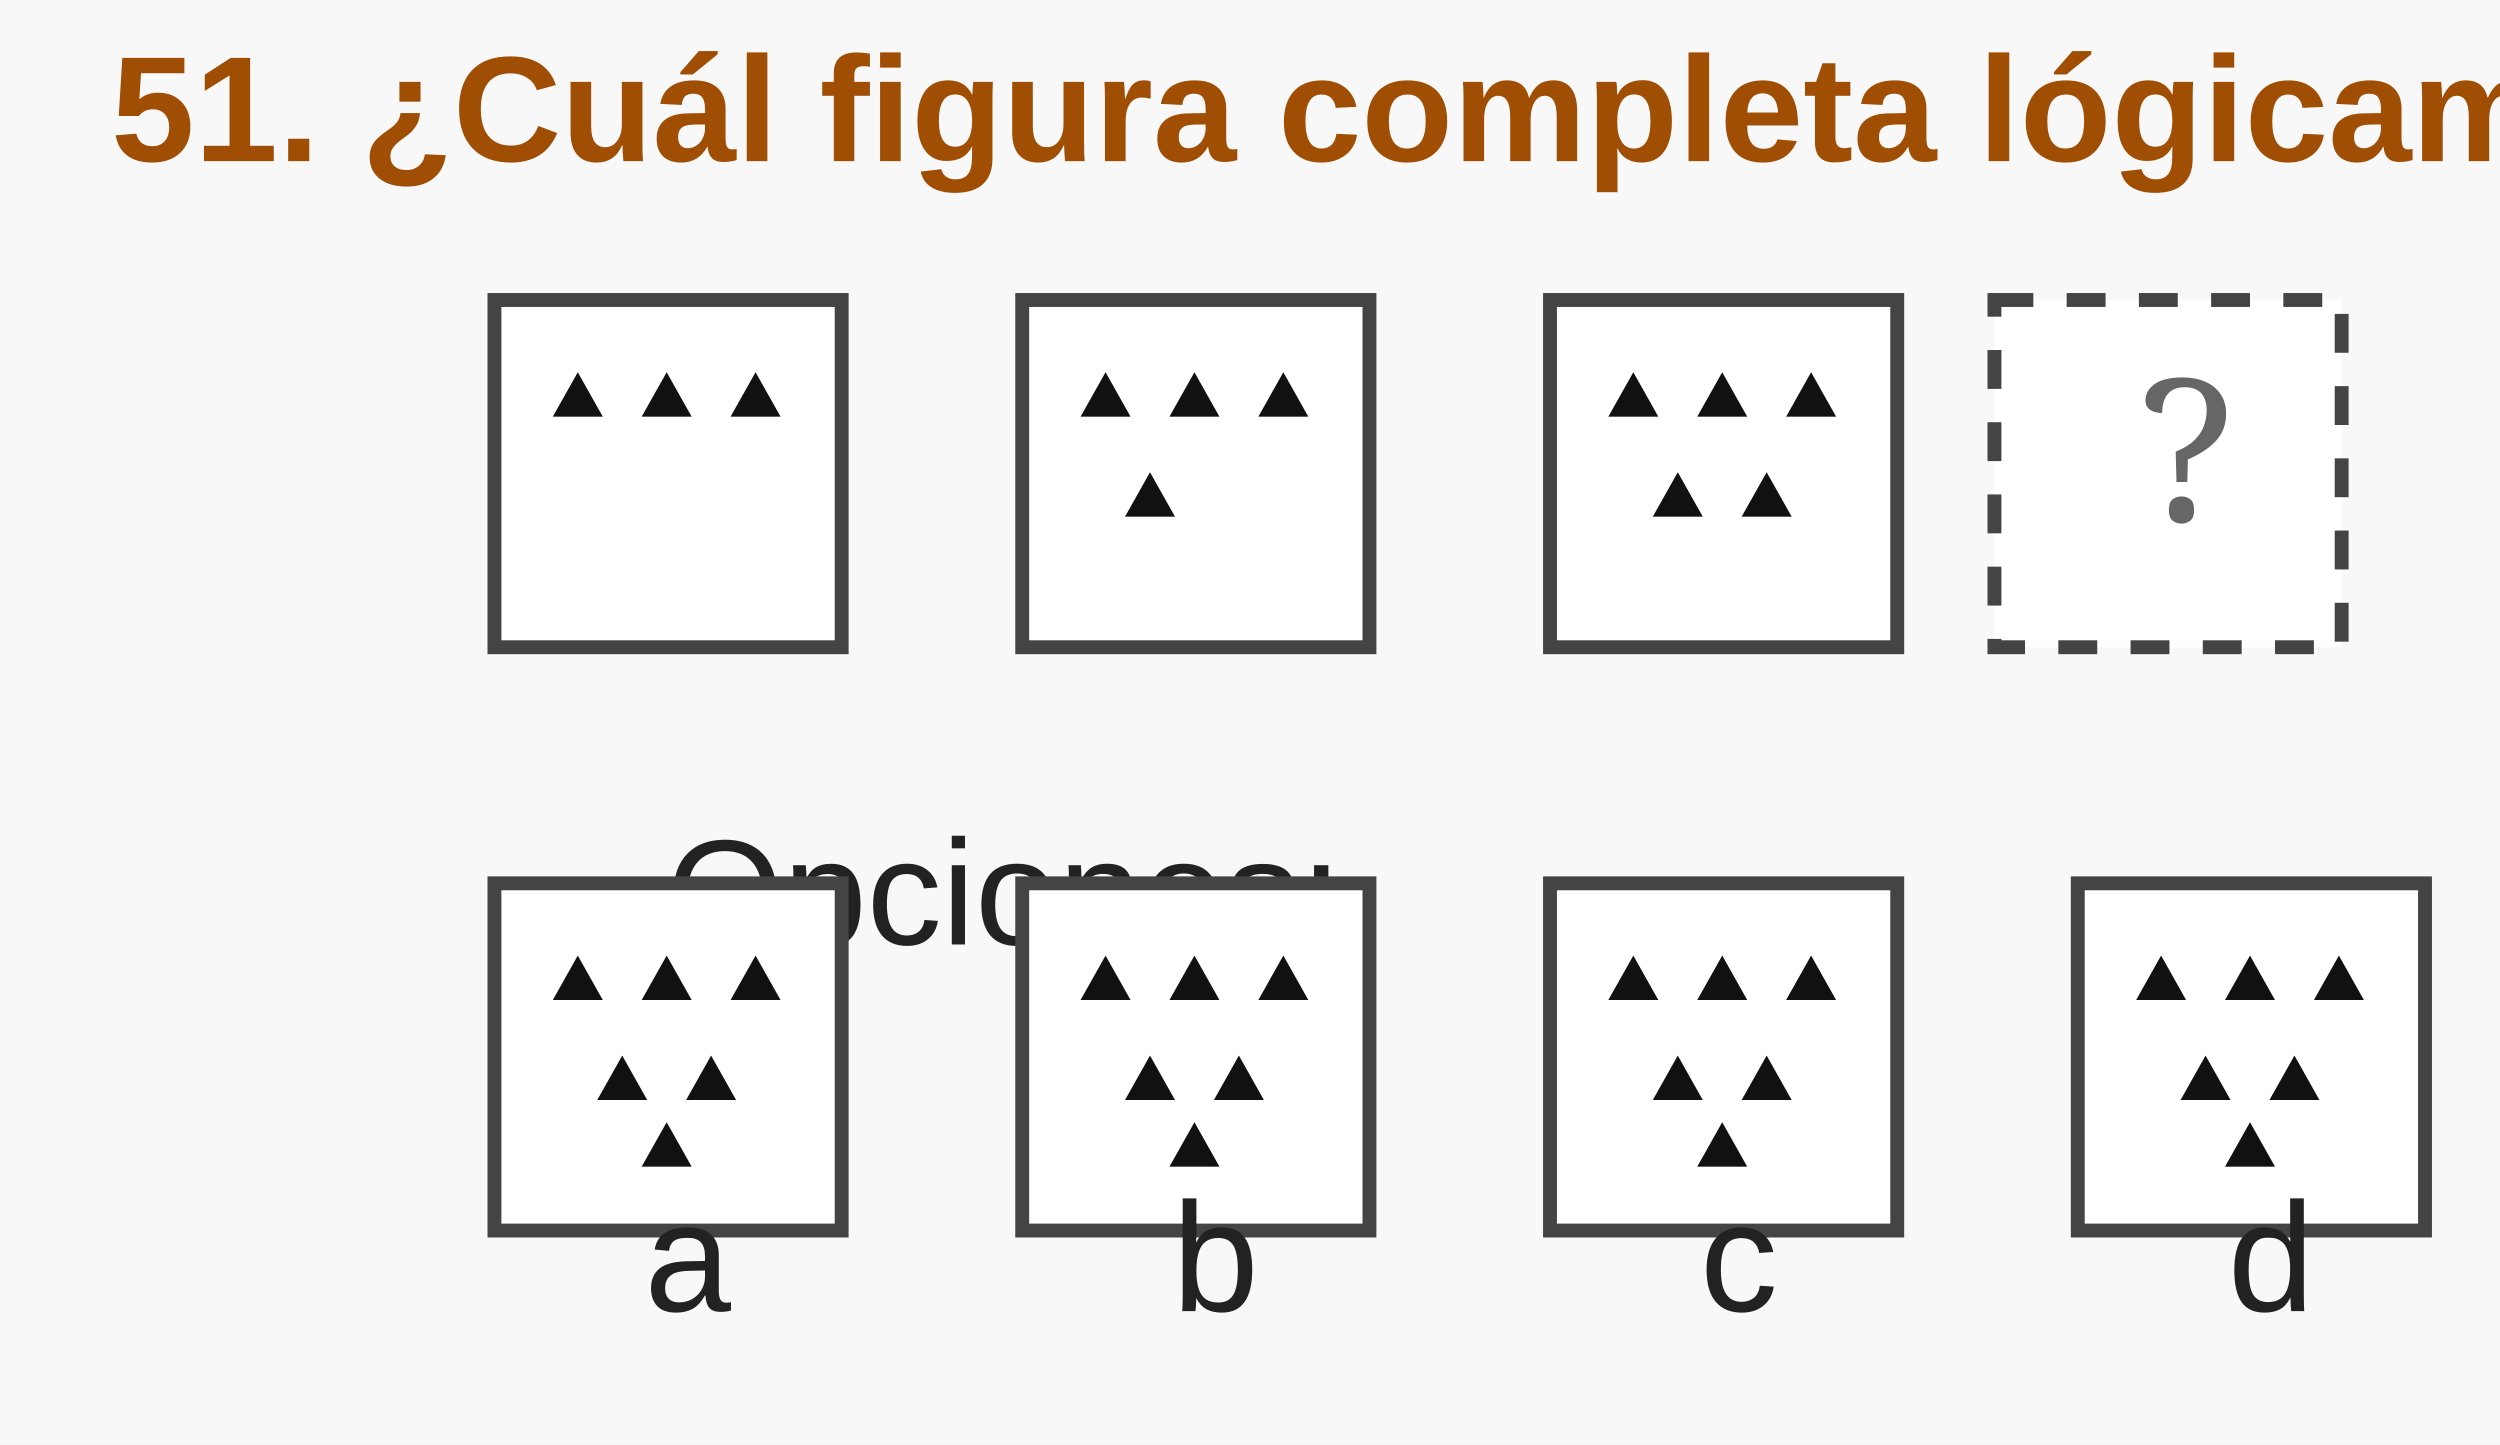
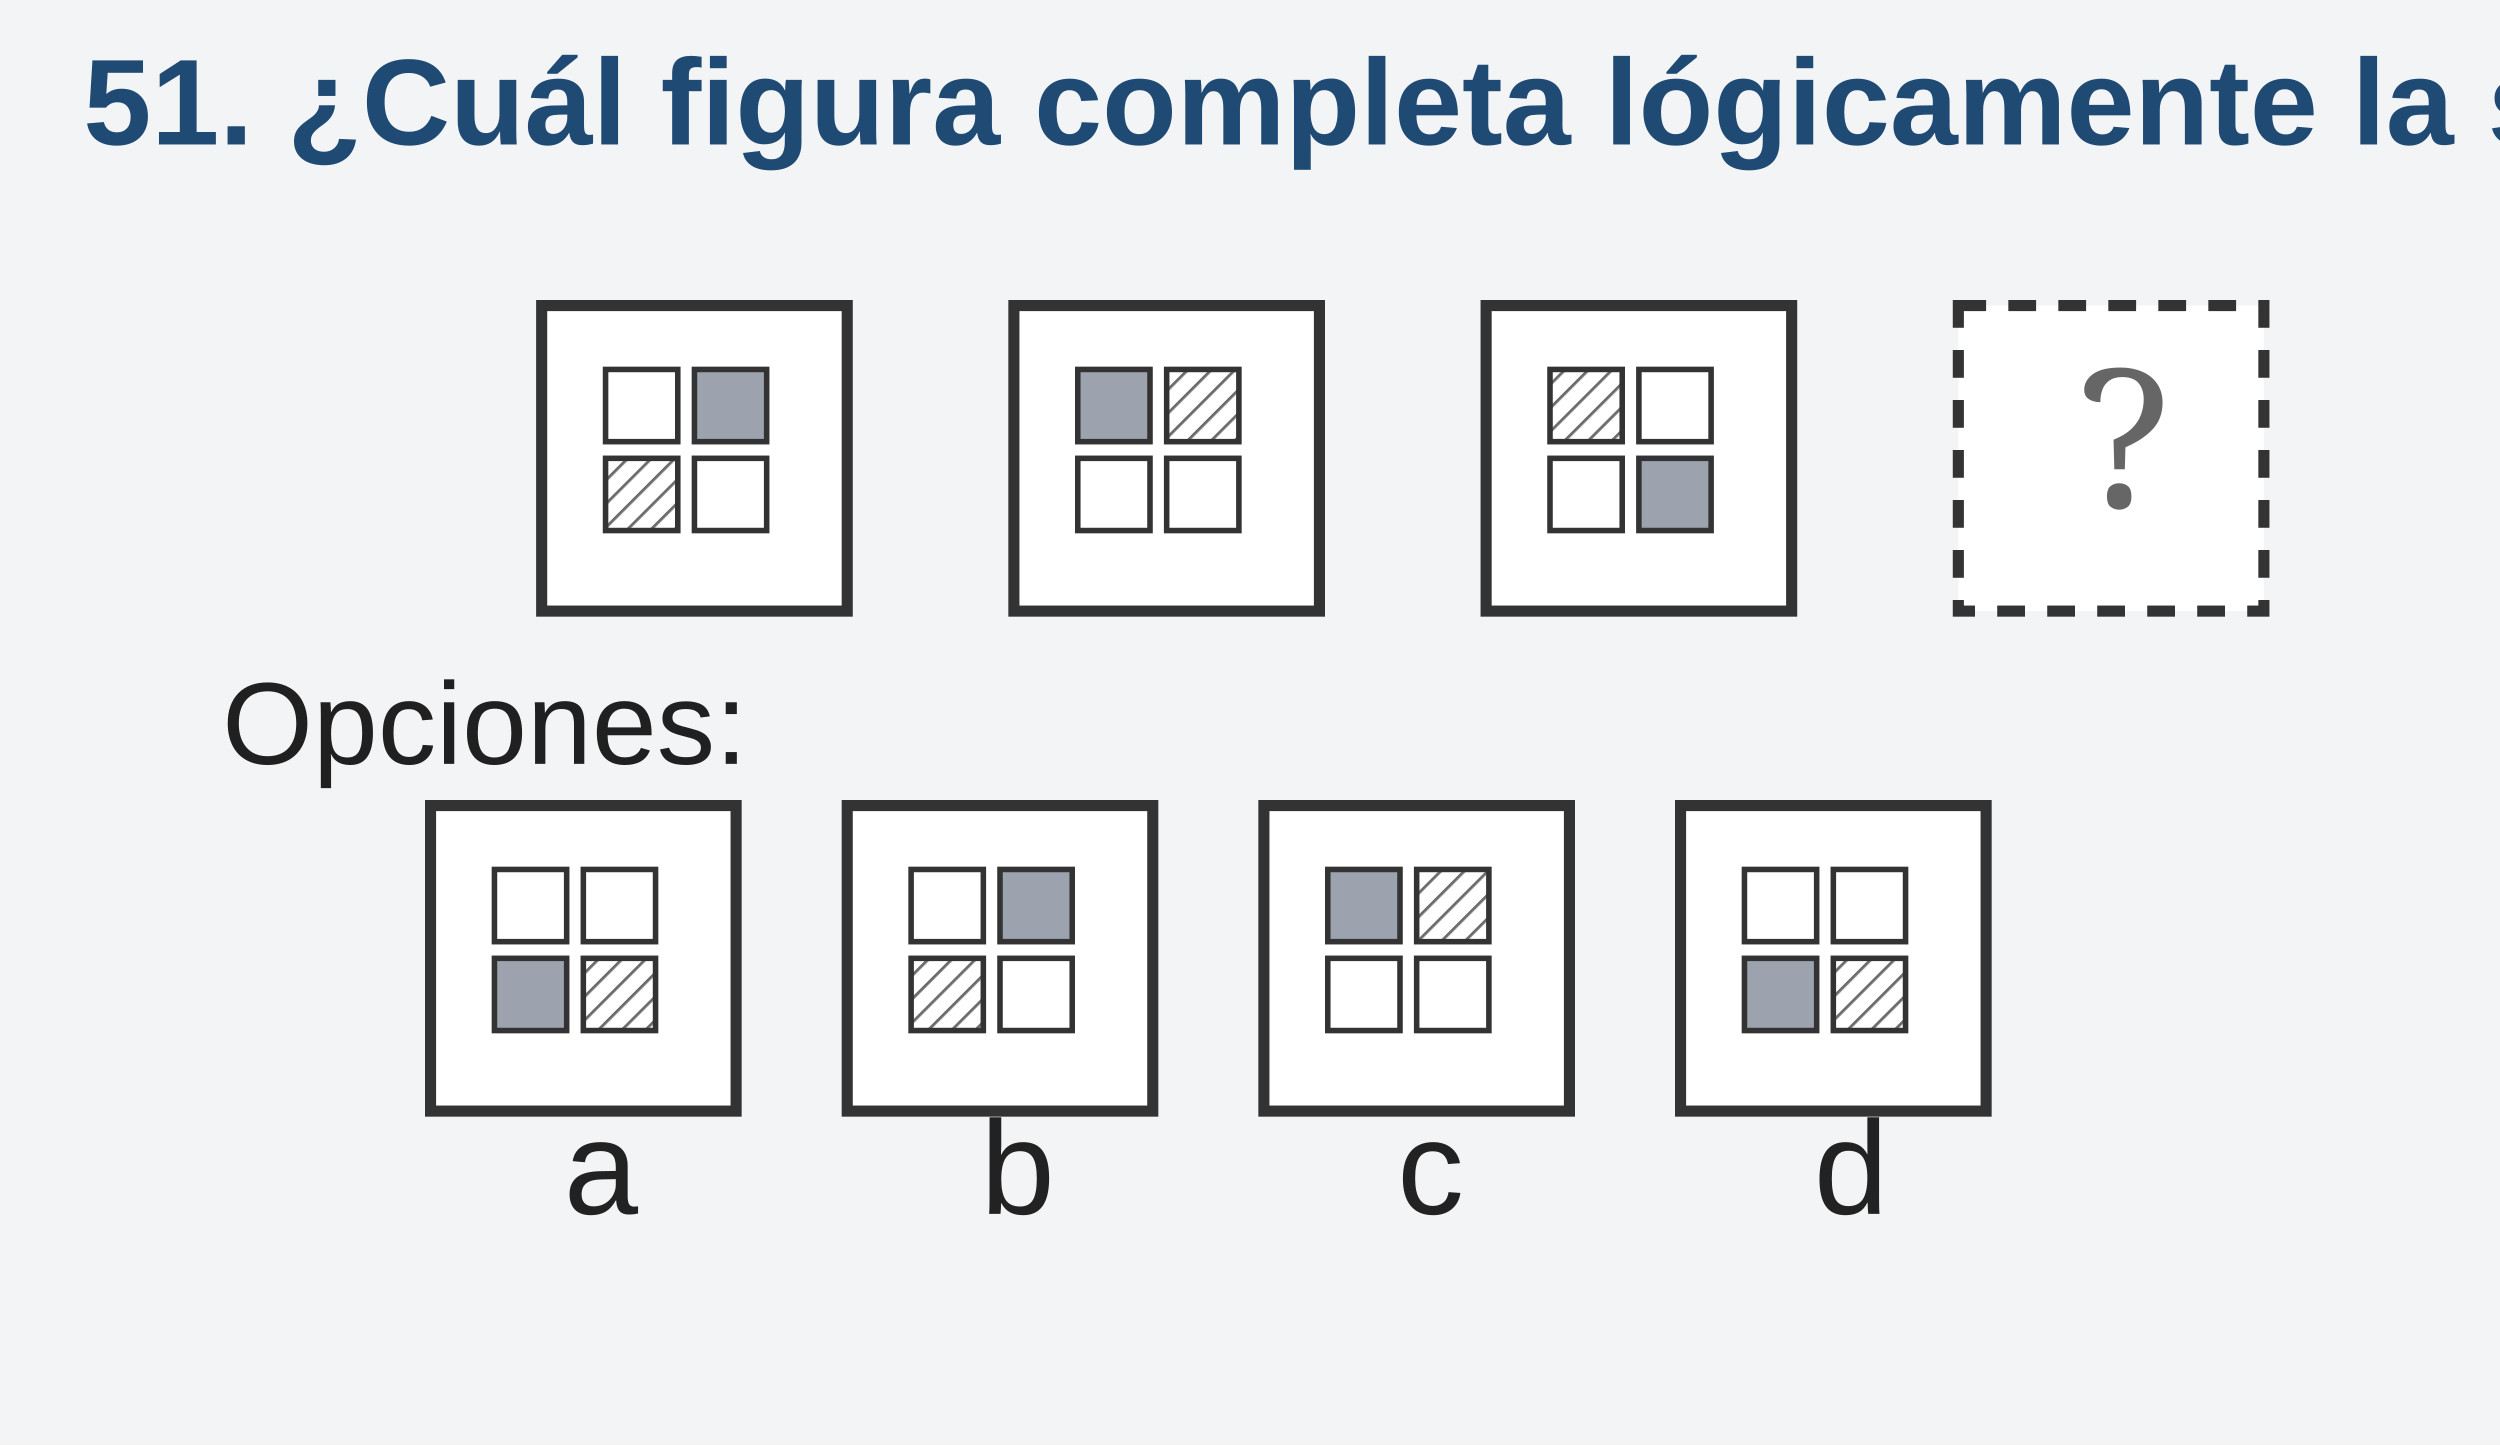
<svg xmlns="http://www.w3.org/2000/svg" width="900" height="520" viewBox="0 0 900 520">
-   <rect width="100%" height="100%" fill="#f8f8f8" />
-   <text x="40" y="58" font-family="Arial" font-size="54" font-weight="700" fill="#a14e05">51. ¿Cuál figura completa lógicamente la serie?</text>
-   <text x="240" y="340" font-family="Arial" font-size="54" fill="#222">Opciones:</text>
-   <rect x="178" y="108" width="125" height="125" fill="white" stroke="#444" stroke-width="5" />
-   <polygon points="208,134 199,150 217,150" fill="#111" />
-   <polygon points="240,134 231,150 249,150" fill="#111" />
-   <polygon points="272,134 263,150 281,150" fill="#111" />
-   <rect x="368" y="108" width="125" height="125" fill="white" stroke="#444" stroke-width="5" />
-   <polygon points="398,134 389,150 407,150" fill="#111" />
-   <polygon points="430,134 421,150 439,150" fill="#111" />
-   <polygon points="462,134 453,150 471,150" fill="#111" />
-   <polygon points="414,170 405,186 423,186" fill="#111" />
-   <rect x="558" y="108" width="125" height="125" fill="white" stroke="#444" stroke-width="5" />
-   <polygon points="588,134 579,150 597,150" fill="#111" />
-   <polygon points="620,134 611,150 629,150" fill="#111" />
-   <polygon points="652,134 643,150 661,150" fill="#111" />
-   <polygon points="604,170 595,186 613,186" fill="#111" />
-   <polygon points="636,170 627,186 645,186" fill="#111" />
-   <rect x="718" y="108" width="125" height="125" fill="white" stroke="#444" stroke-width="5" stroke-dasharray="14 12" />
-   <text x="770" y="188" font-family="Georgia" font-size="72" fill="#666">?</text>
-   <rect x="178" y="318" width="125" height="125" fill="white" stroke="#444" stroke-width="5" />
-   <polygon points="208,344 199,360 217,360" fill="#111" />
-   <polygon points="240,344 231,360 249,360" fill="#111" />
-   <polygon points="272,344 263,360 281,360" fill="#111" />
-   <polygon points="224,380 215,396 233,396" fill="#111" />
-   <polygon points="256,380 247,396 265,396" fill="#111" />
-   <polygon points="240,404 231,420 249,420" fill="#111" />
-   <text x="232" y="472" font-family="Arial" font-size="56" fill="#222">a</text>
-   <rect x="368" y="318" width="125" height="125" fill="white" stroke="#444" stroke-width="5" />
-   <polygon points="398,344 389,360 407,360" fill="#111" />
-   <polygon points="430,344 421,360 439,360" fill="#111" />
-   <polygon points="462,344 453,360 471,360" fill="#111" />
-   <polygon points="414,380 405,396 423,396" fill="#111" />
-   <polygon points="446,380 437,396 455,396" fill="#111" />
-   <polygon points="430,404 421,420 439,420" fill="#111" />
-   <text x="422" y="472" font-family="Arial" font-size="56" fill="#222">b</text>
-   <rect x="558" y="318" width="125" height="125" fill="white" stroke="#444" stroke-width="5" />
-   <polygon points="588,344 579,360 597,360" fill="#111" />
-   <polygon points="620,344 611,360 629,360" fill="#111" />
-   <polygon points="652,344 643,360 661,360" fill="#111" />
-   <polygon points="604,380 595,396 613,396" fill="#111" />
-   <polygon points="636,380 627,396 645,396" fill="#111" />
-   <polygon points="620,404 611,420 629,420" fill="#111" />
-   <text x="612" y="472" font-family="Arial" font-size="56" fill="#222">c</text>
-   <rect x="748" y="318" width="125" height="125" fill="white" stroke="#444" stroke-width="5" />
-   <polygon points="778,344 769,360 787,360" fill="#111" />
-   <polygon points="810,344 801,360 819,360" fill="#111" />
-   <polygon points="842,344 833,360 851,360" fill="#111" />
-   <polygon points="794,380 785,396 803,396" fill="#111" />
-   <polygon points="826,380 817,396 835,396" fill="#111" />
-   <polygon points="810,404 801,420 819,420" fill="#111" />
-   <text x="802" y="472" font-family="Arial" font-size="56" fill="#222">d</text>
+   <rect width="100%" height="100%" fill="#f3f4f6" />
+   <text x="30" y="52" font-family="Arial" font-size="44" font-weight="700" fill="#1f4a73">51. ¿Cuál figura completa lógicamente la serie?</text>
+   <text x="80" y="275" font-family="Arial" font-size="42" fill="#202020">Opciones:</text>
+   <defs>
+     <pattern id="hatch" width="6" height="6" patternUnits="userSpaceOnUse" patternTransform="rotate(45)">
+       <line x1="0" y1="0" x2="0" y2="6" stroke="#666" stroke-width="2" />
+     </pattern>
+   </defs>
+   <rect x="195" y="110" width="110" height="110" fill="white" stroke="#333" stroke-width="4" />
+   <rect x="218" y="133" width="26" height="26" fill="#fff" stroke="#333" stroke-width="2" />
+   <rect x="250" y="133" width="26" height="26" fill="#9ca3af" stroke="#333" stroke-width="2" />
+   <rect x="218" y="165" width="26" height="26" fill="url(#hatch)" stroke="#333" stroke-width="2" />
+   <rect x="250" y="165" width="26" height="26" fill="#fff" stroke="#333" stroke-width="2" />
+   <rect x="365" y="110" width="110" height="110" fill="white" stroke="#333" stroke-width="4" />
+   <rect x="388" y="133" width="26" height="26" fill="#9ca3af" stroke="#333" stroke-width="2" />
+   <rect x="420" y="133" width="26" height="26" fill="url(#hatch)" stroke="#333" stroke-width="2" />
+   <rect x="388" y="165" width="26" height="26" fill="#fff" stroke="#333" stroke-width="2" />
+   <rect x="420" y="165" width="26" height="26" fill="#fff" stroke="#333" stroke-width="2" />
+   <rect x="535" y="110" width="110" height="110" fill="white" stroke="#333" stroke-width="4" />
+   <rect x="558" y="133" width="26" height="26" fill="url(#hatch)" stroke="#333" stroke-width="2" />
+   <rect x="590" y="133" width="26" height="26" fill="#fff" stroke="#333" stroke-width="2" />
+   <rect x="558" y="165" width="26" height="26" fill="#fff" stroke="#333" stroke-width="2" />
+   <rect x="590" y="165" width="26" height="26" fill="#9ca3af" stroke="#333" stroke-width="2" />
+   <rect x="705" y="110" width="110" height="110" fill="white" stroke="#333" stroke-width="4" stroke-dasharray="10 8" />
+   <text x="748" y="183" font-family="Georgia" font-size="70" fill="#666">?</text>
+   <rect x="155" y="290" width="110" height="110" fill="white" stroke="#333" stroke-width="4" />
+   <rect x="178" y="313" width="26" height="26" fill="#fff" stroke="#333" stroke-width="2" />
+   <rect x="210" y="313" width="26" height="26" fill="#fff" stroke="#333" stroke-width="2" />
+   <rect x="178" y="345" width="26" height="26" fill="#9ca3af" stroke="#333" stroke-width="2" />
+   <rect x="210" y="345" width="26" height="26" fill="url(#hatch)" stroke="#333" stroke-width="2" />
+   <text x="203" y="437" font-family="Arial" font-size="48" fill="#222">a</text>
+   <rect x="305" y="290" width="110" height="110" fill="white" stroke="#333" stroke-width="4" />
+   <rect x="328" y="313" width="26" height="26" fill="#fff" stroke="#333" stroke-width="2" />
+   <rect x="360" y="313" width="26" height="26" fill="#9ca3af" stroke="#333" stroke-width="2" />
+   <rect x="328" y="345" width="26" height="26" fill="url(#hatch)" stroke="#333" stroke-width="2" />
+   <rect x="360" y="345" width="26" height="26" fill="#fff" stroke="#333" stroke-width="2" />
+   <text x="353" y="437" font-family="Arial" font-size="48" fill="#222">b</text>
+   <rect x="455" y="290" width="110" height="110" fill="white" stroke="#333" stroke-width="4" />
+   <rect x="478" y="313" width="26" height="26" fill="#9ca3af" stroke="#333" stroke-width="2" />
+   <rect x="510" y="313" width="26" height="26" fill="url(#hatch)" stroke="#333" stroke-width="2" />
+   <rect x="478" y="345" width="26" height="26" fill="#fff" stroke="#333" stroke-width="2" />
+   <rect x="510" y="345" width="26" height="26" fill="#fff" stroke="#333" stroke-width="2" />
+   <text x="503" y="437" font-family="Arial" font-size="48" fill="#222">c</text>
+   <rect x="605" y="290" width="110" height="110" fill="white" stroke="#333" stroke-width="4" />
+   <rect x="628" y="313" width="26" height="26" fill="#fff" stroke="#333" stroke-width="2" />
+   <rect x="660" y="313" width="26" height="26" fill="#fff" stroke="#333" stroke-width="2" />
+   <rect x="628" y="345" width="26" height="26" fill="#9ca3af" stroke="#333" stroke-width="2" />
+   <rect x="660" y="345" width="26" height="26" fill="url(#hatch)" stroke="#333" stroke-width="2" />
+   <text x="653" y="437" font-family="Arial" font-size="48" fill="#222">d</text>
</svg>
